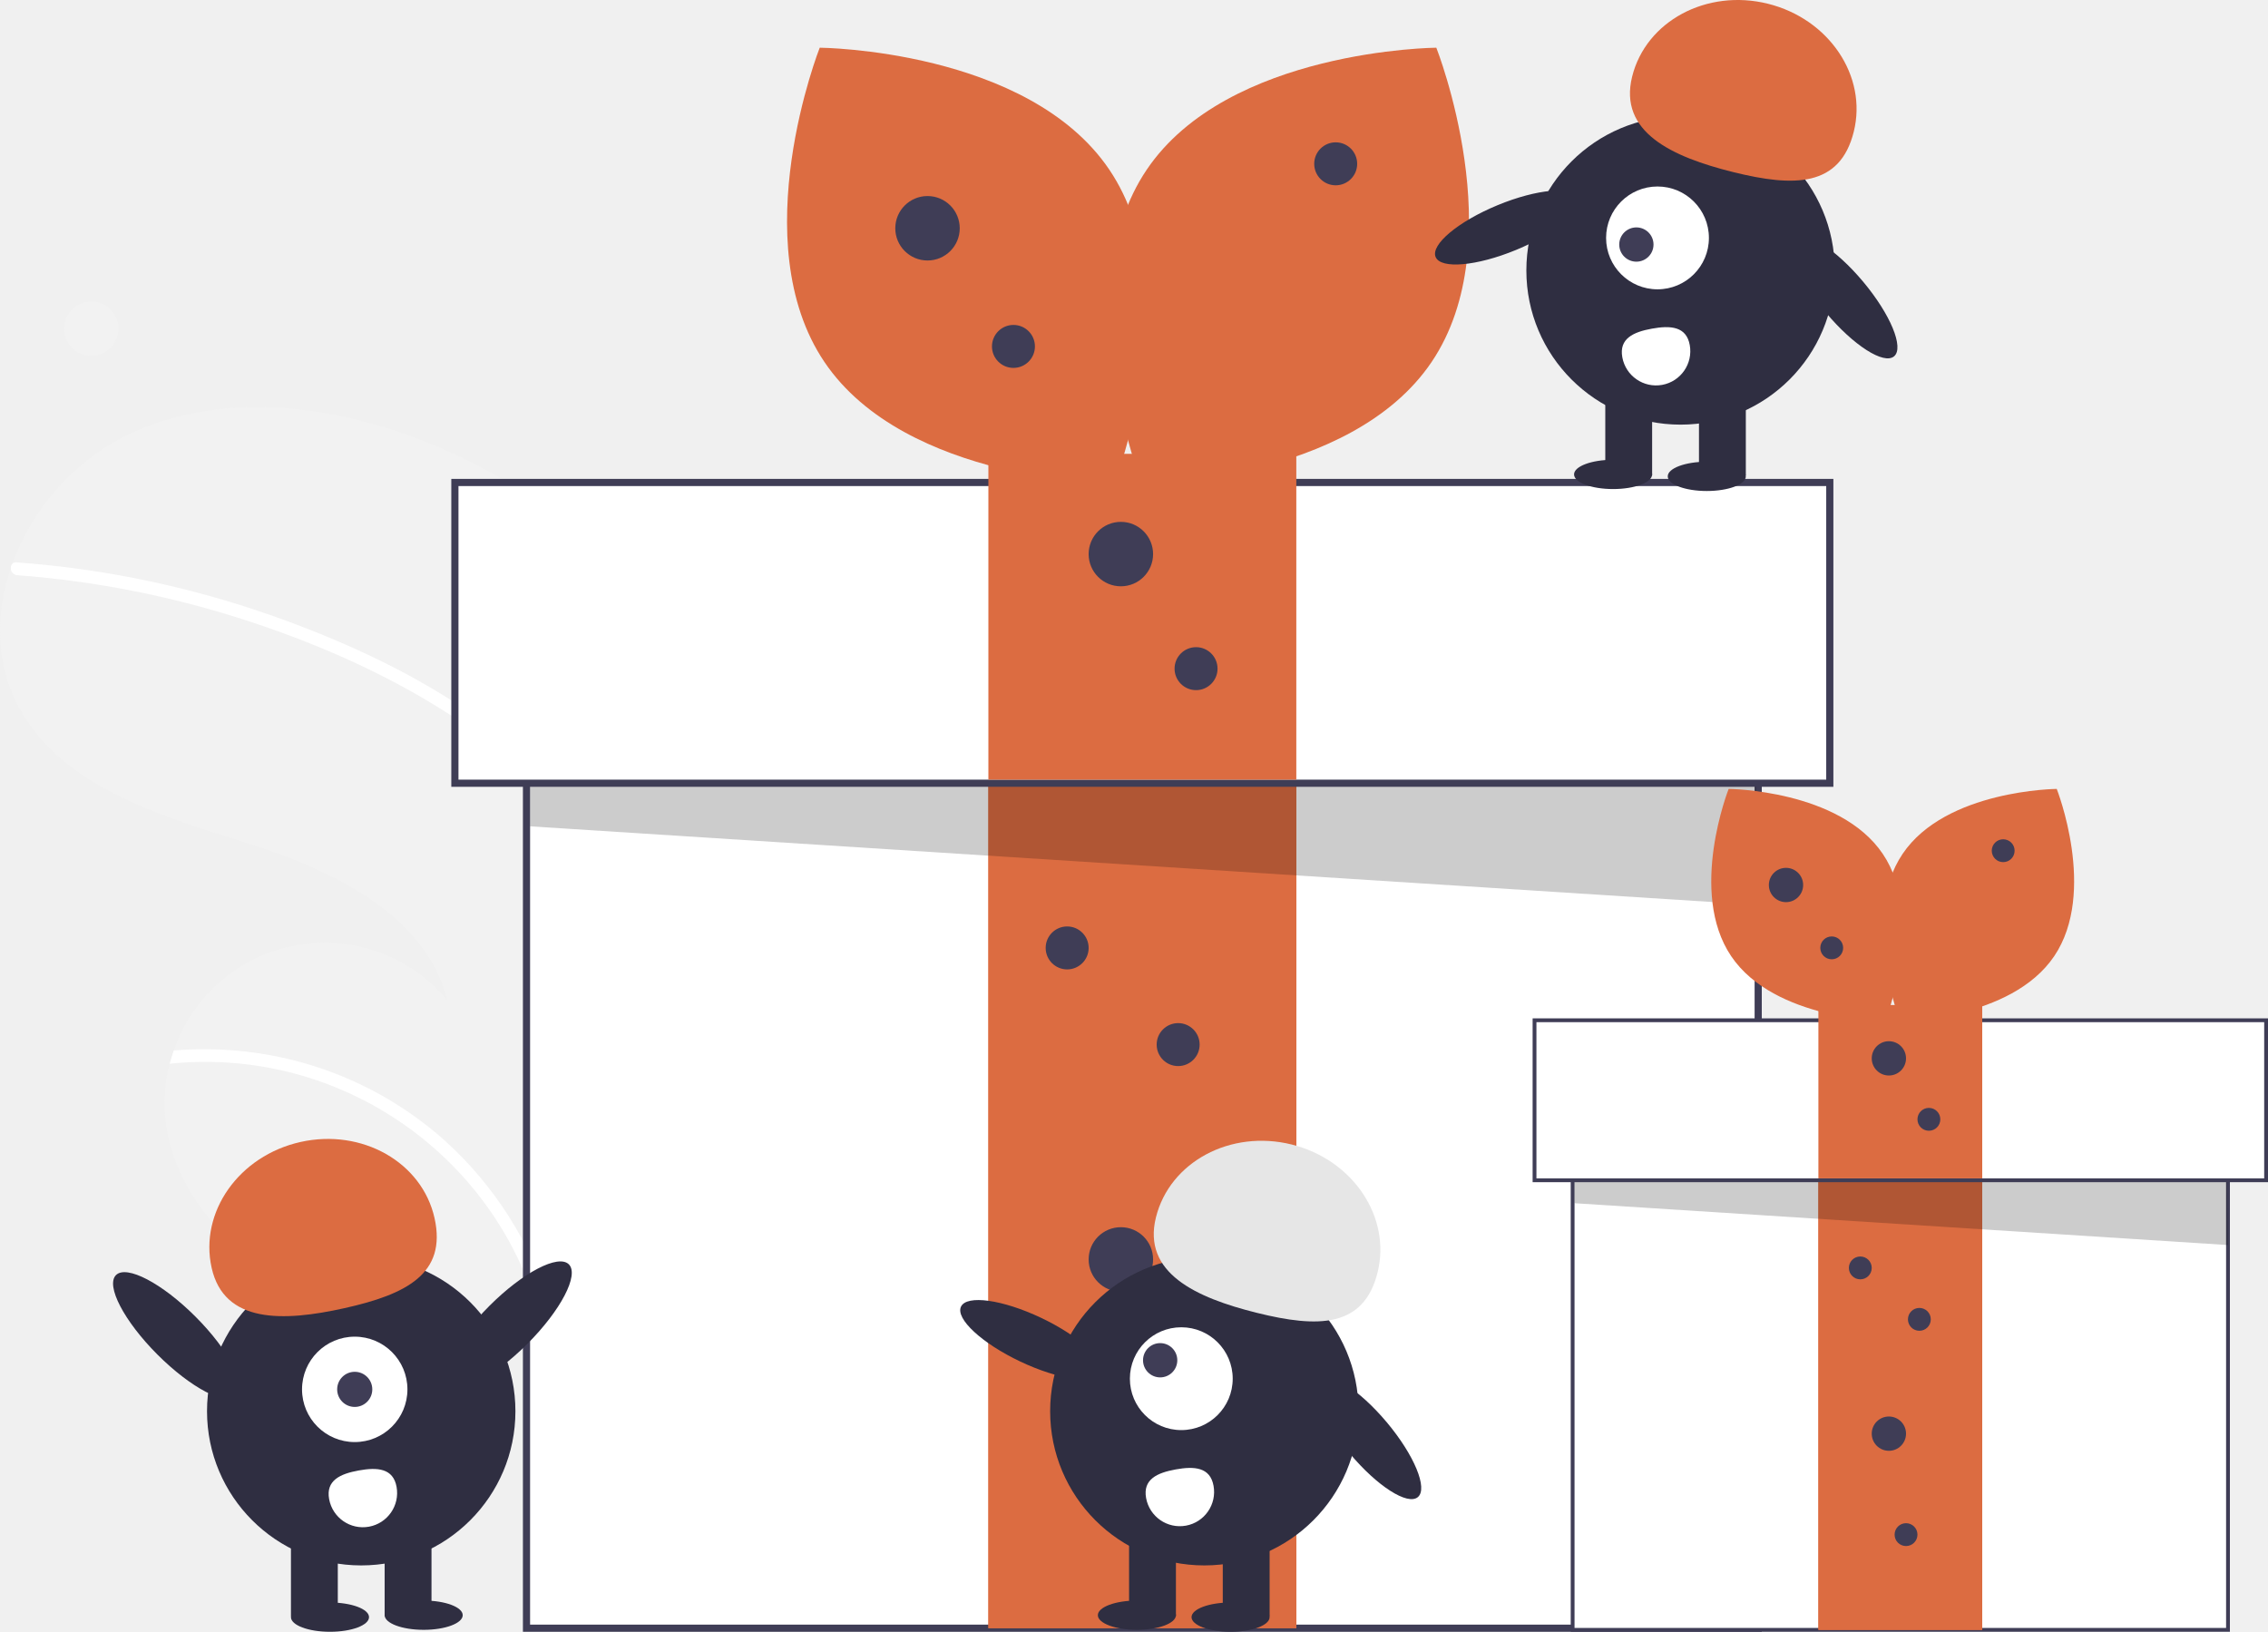
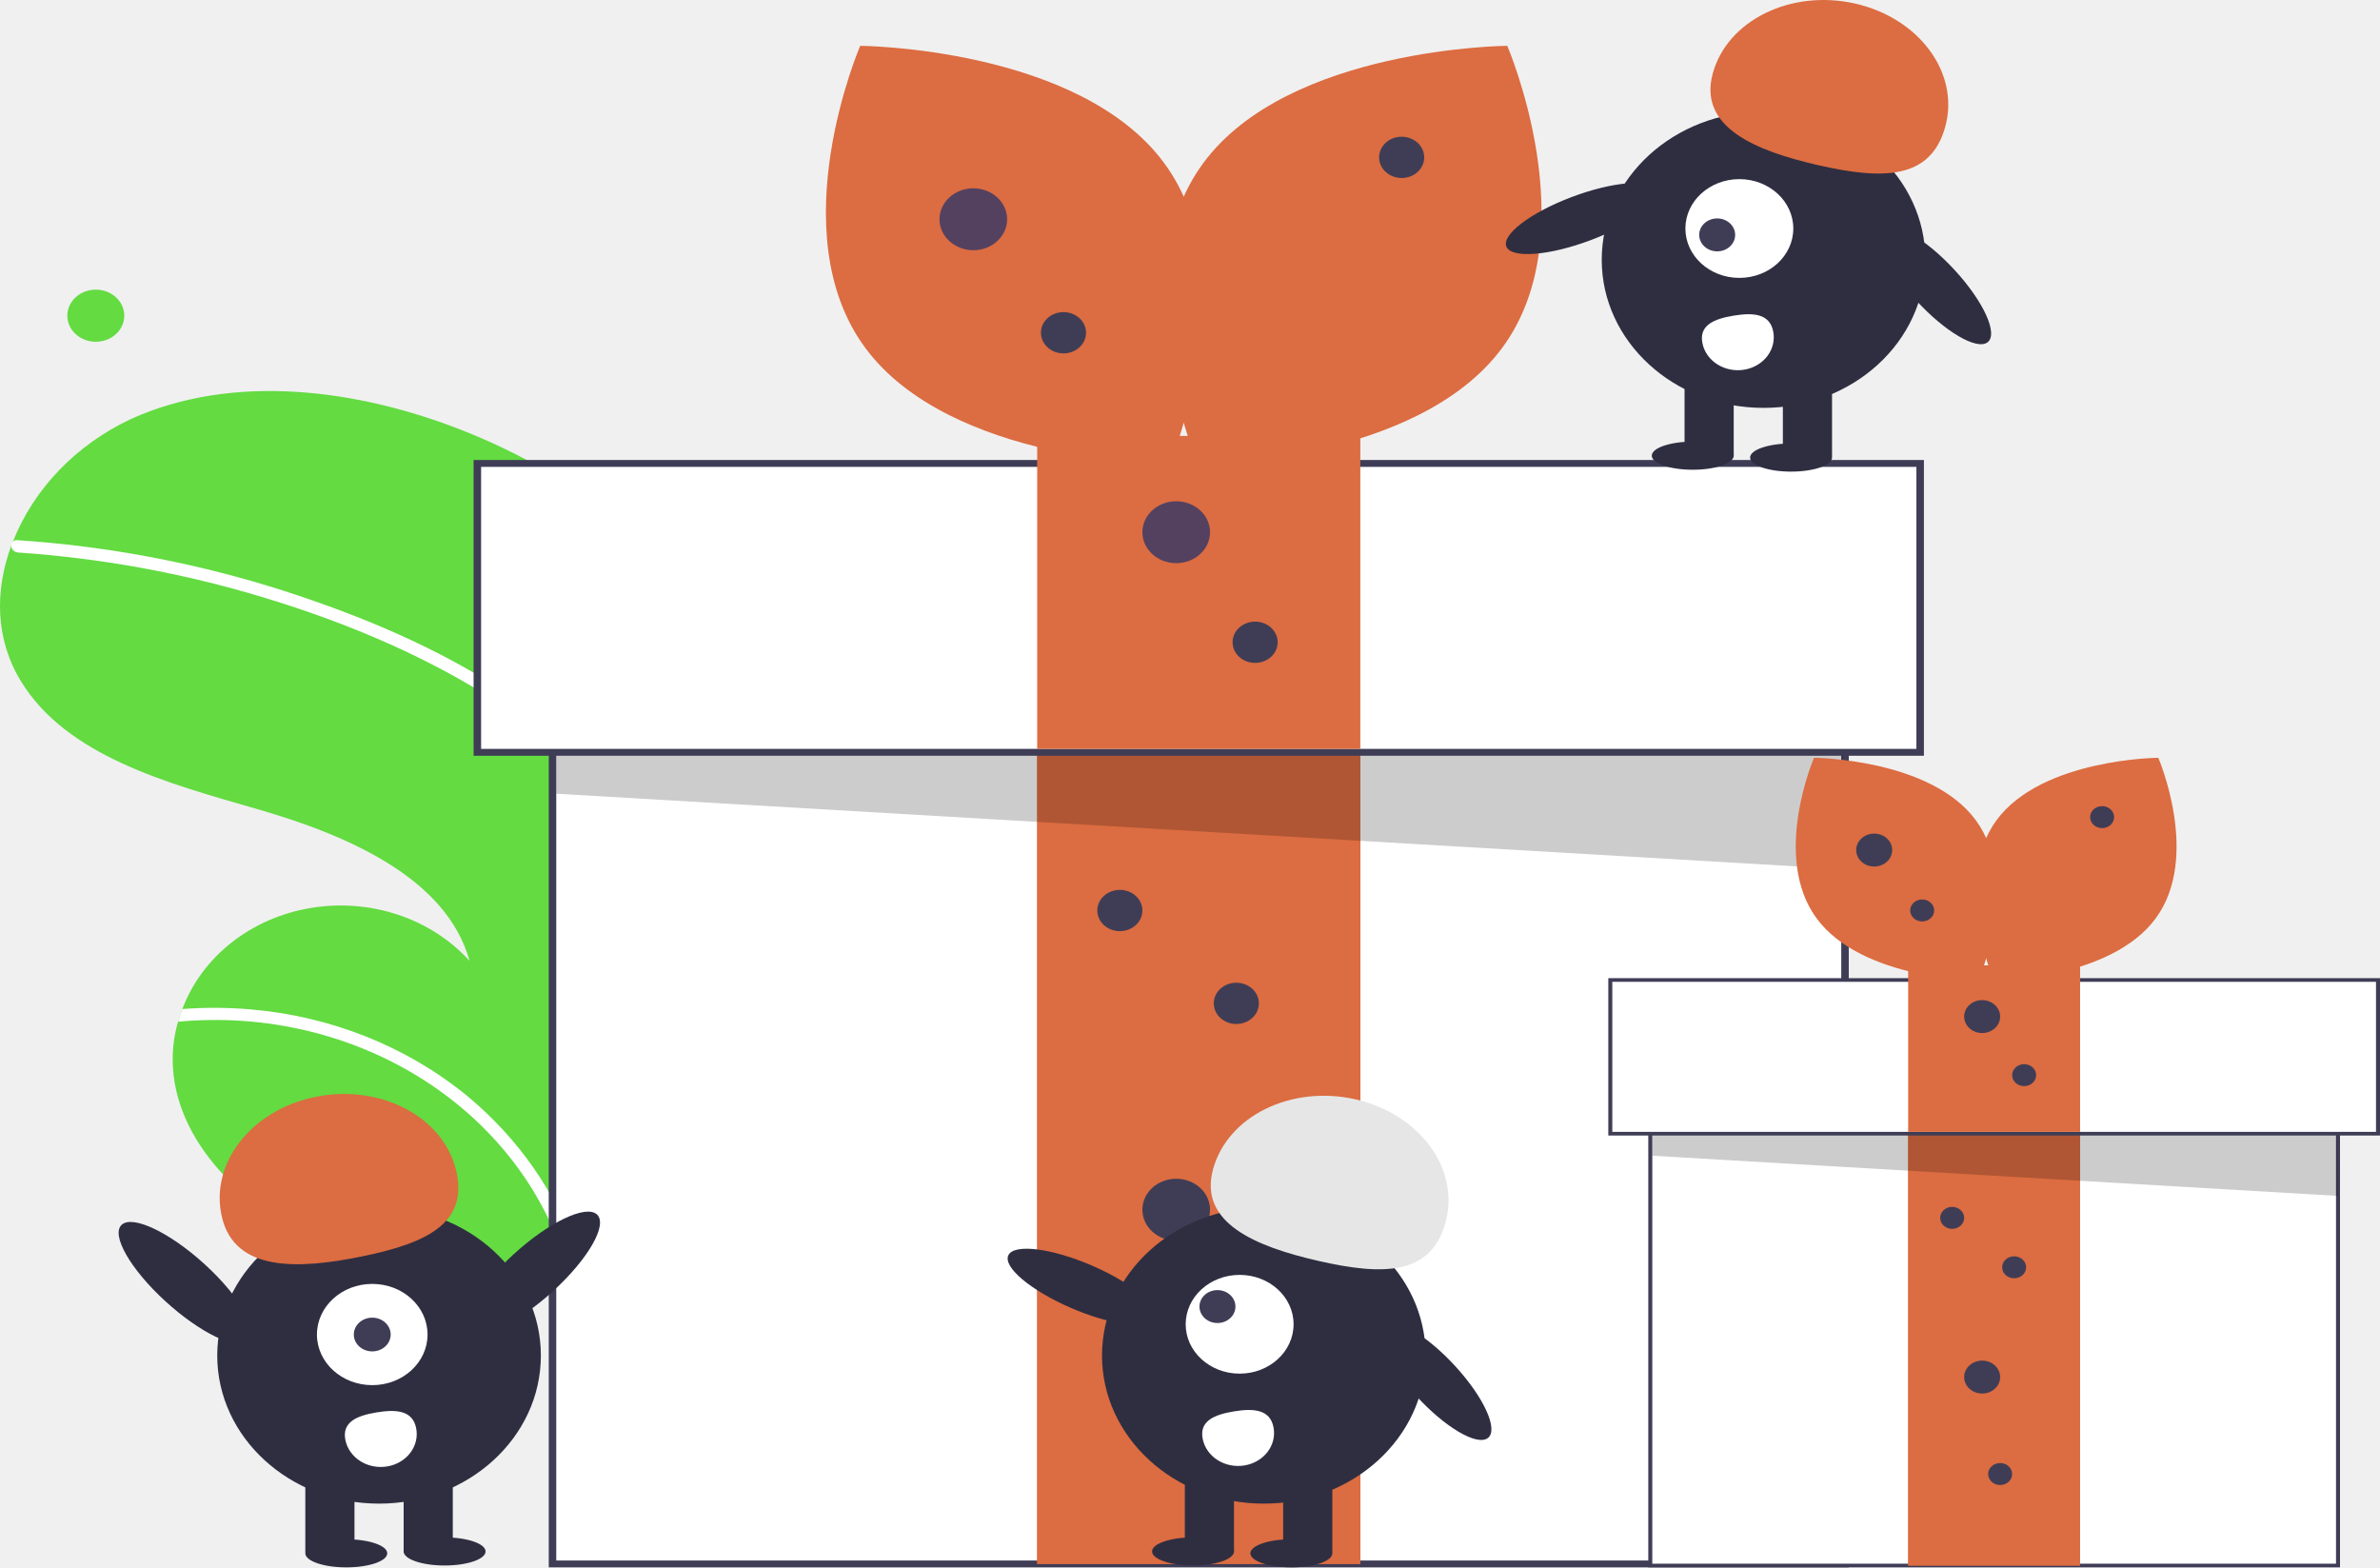
- <svg xmlns="http://www.w3.org/2000/svg" id="a4baa7a1-c1fd-441f-b894-2b913f22f48f" data-name="Layer 1" width="633.43" height="455.755" viewBox="0 0 633.43 455.755">
-   <path d="M428.066,358.644c1.341.834,2.657,1.683,3.971,2.561A336.159,336.159,0,0,1,455.488,470.698q.303,6.514.308,13.008a326.406,326.406,0,0,1-14.018,95.838q-.745,2.454-1.522,4.887c-.371,1.164-.749,2.34-1.16,3.495-.436.592-.866,1.174-1.295,1.755-.03.026-.057.069-.088.095-.173.235-.346.469-.502.699-.743.997-1.496,1.987-2.239,2.984l.625.043,1.567.1-.006.011c-.526-.011-1.063-.028-1.594-.056-.193.001-.403.005-.6-.012-.176-.003-.362-.014-.537-.017-22.601-.612-45.73-1.74-66.296-10.983-21.526-9.682-39.787-30.615-38.859-54.192a42.317,42.317,0,0,1,1.397-9.138c.333-1.247.727-2.472,1.149-3.695a44.556,44.556,0,0,1,76.442-13.991c-6.169-24.245-32.654-36.617-56.507-44.138-23.871-7.517-50.729-15.381-62.924-37.226-6.809-12.156-6.973-26.32-2.53-39.399.135-.391.277-.793.43-1.188a65.015,65.015,0,0,1,31.351-35.591c27.279-13.506,60.427-8.741,88.378,3.314A161.159,161.159,0,0,1,428.066,358.644Z" transform="translate(-283.2849 -222.1224)" fill="#f2f2f2" />
-   <path d="M349.879,515.619a100.32,100.32,0,0,1,57.724,25.15,102.656,102.656,0,0,1,29.19,45.794c.317,1.008.605,2.013.876,3.023.542-1.031,1.068-2.086,1.588-3.13.335-.669.676-1.348,1-2.023-.371,1.164-.749,2.34-1.16,3.495-.436.592-.866,1.174-1.295,1.755-.03.026-.057.069-.088.095-.173.235-.346.469-.502.699-.743.997-1.496,1.987-2.239,2.984l.625.043,1.567.1-.006.011c-.526-.011-1.063-.028-1.594-.056-.193.001-.403.005-.6-.012-.065-.306-.147-.607-.229-.91a96.93,96.93,0,0,0-104.066-73.42c.333-1.247.727-2.472,1.149-3.695A103.693,103.693,0,0,1,349.879,515.619Z" transform="translate(-283.2849 -222.1224)" fill="#fff" />
-   <path d="M421.12,425.942a110.374,110.374,0,0,1,22.605,22.761,91.571,91.571,0,0,1,8.636,14.665c1.146,2.388,2.189,4.846,3.128,7.33q.303,6.514.308,13.008a94.571,94.571,0,0,0-2.911-9.67c-.594-1.74-1.254-3.446-1.955-5.132-7.862-18.885-22.106-33.796-38.905-45.132-18.002-12.13-38.296-21.236-58.864-28.007a271.664,271.664,0,0,0-65.071-12.987,1.948,1.948,0,0,1-1.79-2.012,1.676,1.676,0,0,1,.43-1.188,1.392,1.392,0,0,1,1.195-.38c2.732.204,5.457.42,8.182.709a274.884,274.884,0,0,1,66.369,15.32C383.136,402.765,403.584,412.542,421.12,425.942Z" transform="translate(-283.2849 -222.1224)" fill="#fff" />
-   <circle cx="25.496" cy="91.797" r="7.578" fill="#f2f2f2" />
-   <rect x="147.046" y="161.755" width="344" height="293" fill="#fff" />
-   <path d="M775.331,677.878h-346v-295h346Zm-344-2h342v-291h-342Z" transform="translate(-283.2849 -222.1224)" fill="#3f3d56" />
-   <rect x="276.046" y="218.755" width="86" height="236" fill="#dc6c41" />
-   <rect x="276.046" y="218.755" width="86" height="236" fill="#dc6c41" />
-   <polygon points="148.046 183.255 148.046 230.793 491.046 252.755 490.035 194.097 148.046 183.255" opacity="0.2" />
-   <rect x="127.046" y="134.755" width="384" height="84" fill="#fff" />
-   <path d="M795.331,441.878h-386v-86h386Zm-384-2h382v-82h-382Z" transform="translate(-283.2849 -222.1224)" fill="#3f3d56" />
-   <rect x="276.046" y="126.755" width="86" height="91" fill="#dc6c41" />
-   <path d="M593.123,269.534c22.701,33.652,1.312,87.775,1.312,87.775s-58.195-.436-80.897-34.088-1.312-87.775-1.312-87.775S570.422,235.882,593.123,269.534Z" transform="translate(-283.2849 -222.1224)" fill="#dc6c41" />
-   <path d="M603.539,269.534c-22.701,33.652-1.312,87.775-1.312,87.775s58.195-.436,80.897-34.088,1.312-87.775,1.312-87.775S626.24,235.882,603.539,269.534Z" transform="translate(-283.2849 -222.1224)" fill="#dc6c41" />
-   <circle cx="259.046" cy="63.755" r="9" fill="#3f3d56" />
-   <circle cx="313.046" cy="154.755" r="9" fill="#3f3d56" />
-   <circle cx="313.046" cy="351.755" r="9" fill="#3f3d56" />
-   <circle cx="283.046" cy="96.755" r="6" fill="#3f3d56" />
-   <circle cx="373.046" cy="45.755" r="6" fill="#3f3d56" />
-   <circle cx="334.046" cy="186.755" r="6" fill="#3f3d56" />
-   <circle cx="298.046" cy="264.755" r="6" fill="#3f3d56" />
-   <circle cx="329.046" cy="291.755" r="6" fill="#3f3d56" />
-   <circle cx="322.046" cy="404.755" r="6" fill="#3f3d56" />
-   <rect x="439.22" y="299.323" width="183.037" height="155.9" fill="#fff" />
-   <path d="M906.073,677.878H721.973V520.913H906.073Zm-183.037-1.064H905.009V521.977H723.037Z" transform="translate(-283.2849 -222.1224)" fill="#3f3d56" />
-   <rect x="507.859" y="329.652" width="45.759" height="125.572" fill="#dc6c41" />
-   <rect x="507.859" y="329.652" width="45.759" height="125.572" fill="#dc6c41" />
-   <polygon points="439.752 310.763 439.752 336.057 622.257 347.742 621.719 316.532 439.752 310.763" opacity="0.2" />
-   <rect x="428.578" y="284.957" width="204.32" height="44.695" fill="#fff" />
-   <path d="M916.715,552.306h-205.384V506.547H916.715Zm-204.32-1.064H915.651V507.611H712.395Z" transform="translate(-283.2849 -222.1224)" fill="#3f3d56" />
-   <rect x="507.859" y="280.7" width="45.759" height="48.42" fill="#dc6c41" />
-   <path d="M809.124,460.605c12.079,17.905.698,46.704.698,46.704s-30.965-.232-43.044-18.138-.698-46.704-.698-46.704S797.045,442.699,809.124,460.605Z" transform="translate(-283.2849 -222.1224)" fill="#dc6c41" />
-   <path d="M814.666,460.605c-12.079,17.905-.698,46.704-.698,46.704s30.965-.232,43.044-18.138.698-46.704.698-46.704S826.745,442.699,814.666,460.605Z" transform="translate(-283.2849 -222.1224)" fill="#dc6c41" />
-   <circle cx="498.813" cy="247.179" r="4.789" fill="#3f3d56" />
-   <circle cx="527.546" cy="295.598" r="4.789" fill="#3f3d56" />
-   <circle cx="527.546" cy="400.419" r="4.789" fill="#3f3d56" />
-   <circle cx="511.583" cy="264.737" r="3.192" fill="#3f3d56" />
-   <circle cx="559.471" cy="237.601" r="3.192" fill="#3f3d56" />
-   <circle cx="538.72" cy="312.625" r="3.192" fill="#3f3d56" />
-   <circle cx="519.565" cy="354.127" r="3.192" fill="#3f3d56" />
-   <circle cx="536.059" cy="368.494" r="3.192" fill="#3f3d56" />
-   <circle cx="532.335" cy="428.619" r="3.192" fill="#3f3d56" />
-   <ellipse cx="571.139" cy="596.292" rx="6.76" ry="21.534" transform="translate(-495.6615 634.6811) rotate(-64.62574)" fill="#2f2e41" />
-   <ellipse cx="665.455" cy="623.753" rx="6.76" ry="21.534" transform="translate(-528.4844 350.5745) rotate(-39.93837)" fill="#2f2e41" />
-   <circle cx="336.363" cy="394.153" r="43.067" fill="#2f2e41" />
-   <rect x="341.508" y="427.952" width="13.084" height="23.442" fill="#2f2e41" />
-   <rect x="315.34" y="427.952" width="13.084" height="23.442" fill="#2f2e41" />
-   <ellipse cx="343.688" cy="451.667" rx="10.903" ry="4.089" fill="#2f2e41" />
-   <ellipse cx="317.521" cy="451.121" rx="10.903" ry="4.089" fill="#2f2e41" />
-   <path d="M606.125,562.138c3.846-15.487,20.821-24.601,37.915-20.356s27.834,20.24,23.989,35.727-16.604,15.537-33.698,11.292S602.279,577.625,606.125,562.138Z" transform="translate(-283.2849 -222.1224)" fill="#e6e6e6" />
-   <circle cx="329.924" cy="385.065" r="14.359" fill="#fff" />
-   <circle cx="324.023" cy="379.918" r="4.786" fill="#3f3d56" />
-   <path d="M622.216,637.103a9.572,9.572,0,1,1-18.835,3.429h0l-.003-.018c-.942-5.202,3.08-7.043,8.283-7.985S621.275,631.901,622.216,637.103Z" transform="translate(-283.2849 -222.1224)" fill="#fff" />
-   <ellipse cx="704.139" cy="285.673" rx="21.534" ry="6.76" transform="translate(-339.0131 68.32177) rotate(-22.4424)" fill="#2f2e41" />
-   <ellipse cx="798.455" cy="305.135" rx="6.76" ry="21.534" transform="translate(-292.919 361.6333) rotate(-39.93837)" fill="#2f2e41" />
-   <circle cx="469.363" cy="75.535" r="43.067" fill="#2f2e41" />
-   <rect x="474.508" y="109.334" width="13.084" height="23.442" fill="#2f2e41" />
-   <rect x="448.34" y="109.334" width="13.084" height="23.442" fill="#2f2e41" />
-   <ellipse cx="476.688" cy="133.048" rx="10.903" ry="4.089" fill="#2f2e41" />
-   <ellipse cx="450.521" cy="132.503" rx="10.903" ry="4.089" fill="#2f2e41" />
-   <path d="M739.125,243.52c3.846-15.487,20.821-24.601,37.915-20.356s27.834,20.24,23.989,35.727-16.604,15.537-33.698,11.292S735.279,259.007,739.125,243.52Z" transform="translate(-283.2849 -222.1224)" fill="#dc6c41" />
-   <circle cx="462.924" cy="66.447" r="14.359" fill="#fff" />
-   <circle cx="457.023" cy="68.3" r="4.786" fill="#3f3d56" />
-   <path d="M755.216,318.485a9.572,9.572,0,1,1-18.835,3.429h0l-.003-.018c-.942-5.202,3.08-7.043,8.283-7.985S754.275,313.283,755.216,318.485Z" transform="translate(-283.2849 -222.1224)" fill="#fff" />
-   <circle cx="100.885" cy="394.153" r="43.067" fill="#2f2e41" />
-   <rect x="81.259" y="427.952" width="13.084" height="23.442" fill="#2f2e41" />
-   <rect x="107.426" y="427.952" width="13.084" height="23.442" fill="#2f2e41" />
-   <ellipse cx="92.162" cy="451.667" rx="10.903" ry="4.089" fill="#2f2e41" />
-   <ellipse cx="118.33" cy="451.121" rx="10.903" ry="4.089" fill="#2f2e41" />
-   <path d="M342.393,576.224c-3.477-15.574,7.639-31.31,24.829-35.149s33.944,5.675,37.422,21.249-7.915,21.318-25.105,25.156S345.87,591.797,342.393,576.224Z" transform="translate(-283.2849 -222.1224)" fill="#dc6c41" />
-   <ellipse cx="425.273" cy="592.154" rx="23.892" ry="7.501" transform="translate(-577.4867 252.3064) rotate(-45.0221)" fill="#2f2e41" />
-   <ellipse cx="332.568" cy="595.154" rx="7.501" ry="23.892" transform="translate(-606.6437 187.1021) rotate(-44.9779)" fill="#2f2e41" />
-   <circle cx="99.073" cy="388.049" r="14.719" fill="#fff" />
-   <circle cx="99.073" cy="388.049" r="4.906" fill="#3f3d56" />
-   <path d="M394.042,637.394a9.572,9.572,0,1,1-18.835,3.429h0l-.003-.018c-.942-5.202,3.08-7.043,8.283-7.985S393.1,632.192,394.042,637.394Z" transform="translate(-283.2849 -222.1224)" fill="#fff" />
+ <svg xmlns="http://www.w3.org/2000/svg" width="533" height="351" viewBox="0 0 533 351" fill="none">
+   <g clip-path="url(#clip0)">
+     <path d="M121.826 105.142C122.954 105.785 124.062 106.439 125.168 107.114C136.85 134.016 143.52 162.52 144.901 191.44C145.071 194.785 145.157 198.124 145.16 201.459C145.26 226.462 141.285 251.339 133.364 275.269C132.946 276.528 132.519 277.783 132.083 279.033C131.771 279.929 131.453 280.835 131.108 281.724C130.741 282.18 130.379 282.628 130.018 283.076C129.992 283.095 129.97 283.129 129.944 283.149C129.799 283.329 129.653 283.51 129.522 283.687C128.897 284.455 128.263 285.218 127.639 285.985L128.165 286.018L129.484 286.095L129.478 286.103C129.035 286.094 128.584 286.081 128.137 286.059C127.975 286.06 127.798 286.063 127.633 286.05C127.485 286.048 127.328 286.04 127.18 286.037C108.163 285.565 88.701 284.697 71.395 277.579C53.282 270.122 37.917 254.001 38.698 235.843C38.808 233.465 39.202 231.105 39.873 228.805C40.154 227.845 40.485 226.901 40.84 225.96C43 220.194 46.799 215.06 51.845 211.084C56.892 207.108 63.004 204.434 69.554 203.337C76.104 202.239 82.856 202.759 89.114 204.841C95.372 206.923 100.911 210.493 105.162 215.184C99.971 196.512 77.686 186.984 57.614 181.191C37.527 175.402 14.928 169.346 4.666 152.522C-1.063 143.16 -1.201 132.252 2.537 122.179C2.651 121.878 2.771 121.569 2.899 121.264C7.608 109.413 17.029 99.624 29.28 93.853C52.234 83.451 80.126 87.122 103.646 96.406C109.939 98.893 116.016 101.814 121.826 105.142Z" fill="#63DB41" />
+     <path d="M56.035 226.037C74.077 227.555 91.107 234.346 104.607 245.406C116.105 254.931 124.589 267.113 129.169 280.674C129.435 281.45 129.678 282.224 129.906 283.002C130.361 282.207 130.804 281.395 131.242 280.591C131.524 280.076 131.811 279.553 132.083 279.033C131.771 279.929 131.453 280.835 131.108 281.724C130.741 282.18 130.379 282.628 130.018 283.076C129.992 283.095 129.97 283.129 129.944 283.149C129.799 283.329 129.653 283.51 129.522 283.687C128.897 284.455 128.263 285.218 127.639 285.985L128.165 286.018L129.484 286.095L129.478 286.103C129.035 286.094 128.584 286.081 128.137 286.059C127.975 286.06 127.798 286.063 127.633 286.05C127.578 285.815 127.509 285.583 127.44 285.35C122.766 267.835 111.323 252.461 95.227 242.067C79.131 231.673 59.469 226.963 39.873 228.805C40.154 227.845 40.485 226.901 40.84 225.96C45.898 225.581 50.982 225.606 56.035 226.037Z" fill="white" />
+     <path d="M115.981 156.971C123.221 161.936 129.629 167.841 135.002 174.501C137.802 178.051 140.235 181.832 142.269 185.795C143.233 187.634 144.111 189.527 144.901 191.44C145.071 194.785 145.157 198.124 145.16 201.459C144.489 198.938 143.671 196.452 142.71 194.011C142.21 192.671 141.655 191.357 141.066 190.059C134.45 175.514 122.464 164.031 108.329 155.3C93.181 145.958 76.104 138.945 58.798 133.73C41.061 128.361 22.673 125.002 4.044 123.729C3.623 123.697 3.232 123.519 2.951 123.23C2.671 122.942 2.522 122.565 2.538 122.179C2.523 121.843 2.653 121.514 2.9 121.264C3.03 121.147 3.19 121.059 3.364 121.008C3.539 120.958 3.724 120.945 3.905 120.972C6.204 121.129 8.497 121.295 10.79 121.518C29.867 123.316 48.626 127.28 66.635 133.316C84.02 139.122 101.226 146.651 115.981 156.971Z" fill="white" />
+     <path d="M21.454 76.534C24.975 76.534 27.83 73.921 27.83 70.697C27.83 67.474 24.975 64.861 21.454 64.861C17.932 64.861 15.077 67.474 15.077 70.697C15.077 73.921 17.932 76.534 21.454 76.534Z" fill="#63DB41" />
+     <path d="M413.191 124.576H123.732V350.23H413.191V124.576Z" fill="white" />
+     <path d="M414.032 351H122.891V123.806H414.032V351ZM124.574 349.46H412.35V125.346H124.574V349.46Z" fill="#3F3D56" />
+     <path d="M304.644 168.474H232.279V350.23H304.644V168.474Z" fill="#DC6C41" />
+     <path d="M304.644 168.474H232.279V350.23H304.644V168.474Z" fill="#DC6C41" />
+     <path opacity="0.2" d="M124.573 141.134V177.745L413.191 194.659L412.34 149.484L124.573 141.134Z" fill="black" />
+     <path d="M430.02 103.782H106.903V168.474H430.02V103.782Z" fill="white" />
+     <path d="M430.861 169.245H106.062V103.012H430.861V169.245ZM107.744 167.704H429.178V104.552H107.744V167.704Z" fill="#3F3D56" />
+     <path d="M304.644 97.621H232.279V167.704H304.644V97.621Z" fill="#DC6C41" />
+     <path d="M260.713 36.514C279.816 62.431 261.818 104.114 261.818 104.114C261.818 104.114 212.849 103.778 193.747 77.862C174.645 51.945 192.643 10.261 192.643 10.261C192.643 10.261 241.611 10.597 260.713 36.514Z" fill="#DC6C41" />
+     <path d="M269.478 36.514C250.376 62.431 268.373 104.114 268.373 104.114C268.373 104.114 317.342 103.778 336.444 77.862C355.546 51.945 337.548 10.261 337.548 10.261C337.548 10.261 288.58 10.597 269.478 36.514Z" fill="#DC6C41" />
+     <path d="M217.974 56.032C222.157 56.032 225.547 52.929 225.547 49.101C225.547 45.273 222.157 42.17 217.974 42.17C213.792 42.17 210.401 45.273 210.401 49.101C210.401 52.929 213.792 56.032 217.974 56.032Z" fill="#544160" />
+     <path d="M263.413 126.116C267.595 126.116 270.986 123.013 270.986 119.185C270.986 115.357 267.595 112.253 263.413 112.253C259.23 112.253 255.84 115.357 255.84 119.185C255.84 123.013 259.23 126.116 263.413 126.116Z" fill="#544160" />
+     <path d="M263.413 277.836C267.595 277.836 270.986 274.732 270.986 270.904C270.986 267.076 267.595 263.973 263.413 263.973C259.23 263.973 255.84 267.076 255.84 270.904C255.84 274.732 259.23 277.836 263.413 277.836Z" fill="#3F3D56" />
+     <path d="M238.169 79.137C240.958 79.137 243.218 77.068 243.218 74.516C243.218 71.964 240.958 69.895 238.169 69.895C235.381 69.895 233.121 71.964 233.121 74.516C233.121 77.068 235.381 79.137 238.169 79.137Z" fill="#3F3D56" />
+     <path d="M313.9 39.859C316.688 39.859 318.949 37.791 318.949 35.239C318.949 32.686 316.688 30.618 313.9 30.618C311.111 30.618 308.851 32.686 308.851 35.239C308.851 37.791 311.111 39.859 313.9 39.859Z" fill="#3F3D56" />
+     <path d="M281.083 148.451C283.872 148.451 286.132 146.382 286.132 143.83C286.132 141.278 283.872 139.209 281.083 139.209C278.295 139.209 276.035 141.278 276.035 143.83C276.035 146.382 278.295 148.451 281.083 148.451Z" fill="#3F3D56" />
+     <path d="M250.791 208.522C253.579 208.522 255.84 206.453 255.84 203.901C255.84 201.349 253.579 199.28 250.791 199.28C248.003 199.28 245.742 201.349 245.742 203.901C245.742 206.453 248.003 208.522 250.791 208.522Z" fill="#3F3D56" />
+     <path d="M276.876 229.316C279.664 229.316 281.925 227.247 281.925 224.695C281.925 222.143 279.664 220.074 276.876 220.074C274.088 220.074 271.827 222.143 271.827 224.695C271.827 227.247 274.088 229.316 276.876 229.316Z" fill="#3F3D56" />
+     <path d="M270.986 316.343C273.774 316.343 276.034 314.274 276.034 311.722C276.034 309.17 273.774 307.101 270.986 307.101C268.197 307.101 265.937 309.17 265.937 311.722C265.937 314.274 268.197 316.343 270.986 316.343Z" fill="#3F3D56" />
+     <path d="M523.598 230.524H369.582V350.59H523.598V230.524Z" fill="white" />
+     <path d="M524.045 351H369.134V230.114H524.045V351ZM370.029 350.18H523.15V230.933H370.029V350.18Z" fill="#3F3D56" />
+     <path d="M465.842 253.881H427.338V350.59H465.842V253.881Z" fill="#DC6C41" />
+     <path d="M465.842 253.881H427.338V350.59H465.842V253.881Z" fill="#DC6C41" />
+     <path opacity="0.2" d="M370.029 239.334V258.814L523.598 267.814L523.145 243.777L370.029 239.334Z" fill="black" />
+     <path d="M532.552 219.459H360.627V253.881H532.552V219.459Z" fill="white" />
+     <path d="M533 254.291H360.18V219.05H533V254.291ZM361.075 253.471H532.105V219.869H361.075V253.471Z" fill="#3F3D56" />
+     <path d="M465.842 216.181H427.338V253.471H465.842V216.181Z" fill="#DC6C41" />
+     <path d="M442.467 183.667C452.631 197.457 443.055 219.636 443.055 219.636C443.055 219.636 416.999 219.457 406.835 205.668C396.672 191.878 406.248 169.699 406.248 169.699C406.248 169.699 432.303 169.877 442.467 183.667Z" fill="#DC6C41" />
+     <path d="M447.13 183.667C436.967 197.457 446.543 219.636 446.543 219.636C446.543 219.636 472.598 219.457 482.762 205.668C492.926 191.878 483.35 169.699 483.35 169.699C483.35 169.699 457.294 169.877 447.13 183.667Z" fill="#DC6C41" />
+     <path d="M419.726 194.053C421.952 194.053 423.756 192.402 423.756 190.365C423.756 188.328 421.952 186.677 419.726 186.677C417.501 186.677 415.697 188.328 415.697 190.365C415.697 192.402 417.501 194.053 419.726 194.053Z" fill="#3F3D56" />
+     <path d="M443.904 231.343C446.129 231.343 447.933 229.692 447.933 227.655C447.933 225.618 446.129 223.967 443.904 223.967C441.678 223.967 439.874 225.618 439.874 227.655C439.874 229.692 441.678 231.343 443.904 231.343Z" fill="#3F3D56" />
+     <path d="M443.904 312.071C446.129 312.071 447.933 310.419 447.933 308.383C447.933 306.346 446.129 304.694 443.904 304.694C441.678 304.694 439.874 306.346 439.874 308.383C439.874 310.419 441.678 312.071 443.904 312.071Z" fill="#3F3D56" />
+     <path d="M430.472 206.346C431.956 206.346 433.158 205.246 433.158 203.888C433.158 202.53 431.956 201.429 430.472 201.429C428.988 201.429 427.786 202.53 427.786 203.888C427.786 205.246 428.988 206.346 430.472 206.346Z" fill="#3F3D56" />
+     <path d="M470.767 185.447C472.251 185.447 473.453 184.347 473.453 182.989C473.453 181.631 472.251 180.53 470.767 180.53C469.283 180.53 468.081 181.631 468.081 182.989C468.081 184.347 469.283 185.447 470.767 185.447Z" fill="#3F3D56" />
+     <path d="M453.305 243.227C454.789 243.227 455.992 242.126 455.992 240.768C455.992 239.41 454.789 238.309 453.305 238.309C451.822 238.309 450.619 239.41 450.619 240.768C450.619 242.126 451.822 243.227 453.305 243.227Z" fill="#3F3D56" />
+     <path d="M437.188 275.19C438.671 275.19 439.874 274.089 439.874 272.731C439.874 271.373 438.671 270.273 437.188 270.273C435.704 270.273 434.501 271.373 434.501 272.731C434.501 274.089 435.704 275.19 437.188 275.19Z" fill="#3F3D56" />
+     <path d="M451.067 286.254C452.551 286.254 453.754 285.153 453.754 283.796C453.754 282.438 452.551 281.337 451.067 281.337C449.584 281.337 448.381 282.438 448.381 283.796C448.381 285.153 449.584 286.254 451.067 286.254Z" fill="#3F3D56" />
+     <path d="M447.933 332.56C449.417 332.56 450.619 331.459 450.619 330.101C450.619 328.743 449.417 327.642 447.933 327.642C446.449 327.642 445.247 328.743 445.247 330.101C445.247 331.459 446.449 332.56 447.933 332.56Z" fill="#3F3D56" />
+     <path d="M258.587 295.273C259.933 292.675 253.695 287.387 244.653 283.462C235.611 279.537 227.19 278.462 225.844 281.06C224.498 283.658 230.736 288.945 239.778 292.87C248.819 296.795 257.241 297.871 258.587 295.273Z" fill="#2F2E41" />
+     <path d="M333.209 322.032C335.618 320.186 332.363 312.996 325.938 305.974C319.514 298.951 312.354 294.754 309.945 296.6C307.536 298.446 310.791 305.636 317.216 312.658C323.64 319.681 330.8 323.877 333.209 322.032Z" fill="#2F2E41" />
+     <path d="M283.032 336.725C303.047 336.725 319.271 321.875 319.271 303.557C319.271 285.239 303.047 270.389 283.032 270.389C263.018 270.389 246.793 285.239 246.793 303.557C246.793 321.875 263.018 336.725 283.032 336.725Z" fill="#2F2E41" />
+     <path d="M298.371 329.588H287.362V347.641H298.371V329.588Z" fill="#2F2E41" />
+     <path d="M276.352 329.588H265.343V347.641H276.352V329.588Z" fill="#2F2E41" />
+     <path d="M289.196 351C294.263 351 298.371 349.59 298.371 347.851C298.371 346.112 294.263 344.702 289.196 344.702C284.13 344.702 280.022 346.112 280.022 347.851C280.022 349.59 284.13 351 289.196 351Z" fill="#2F2E41" />
+     <path d="M267.178 350.58C272.245 350.58 276.352 349.17 276.352 347.431C276.352 345.692 272.245 344.282 267.178 344.282C262.111 344.282 258.003 345.692 258.003 347.431C258.003 349.17 262.111 350.58 267.178 350.58Z" fill="#2F2E41" />
+     <path d="M271.654 261.863C274.889 249.936 289.173 242.917 303.557 246.186C317.941 249.455 326.978 261.774 323.742 273.701C320.506 285.629 309.771 285.667 295.387 282.398C281.003 279.129 268.418 273.791 271.654 261.863Z" fill="#E6E6E6" />
+     <path d="M277.614 307.616C284.287 307.616 289.696 302.665 289.696 296.558C289.696 290.451 284.287 285.5 277.614 285.5C270.942 285.5 265.532 290.451 265.532 296.558C265.532 302.665 270.942 307.616 277.614 307.616Z" fill="white" />
+     <path d="M272.649 296.28C274.873 296.28 276.676 294.63 276.676 292.594C276.676 290.559 274.873 288.908 272.649 288.908C270.425 288.908 268.622 290.559 268.622 292.594C268.622 294.63 270.425 296.28 272.649 296.28Z" fill="#3F3D56" />
+     <path d="M285.194 319.597C285.383 320.55 285.366 321.527 285.143 322.474C284.92 323.42 284.495 324.317 283.893 325.113C283.291 325.909 282.524 326.589 281.635 327.113C280.746 327.638 279.753 327.997 278.712 328.171C277.671 328.344 276.604 328.328 275.57 328.124C274.536 327.92 273.556 327.531 272.686 326.98C271.816 326.429 271.074 325.727 270.5 324.913C269.927 324.1 269.534 323.191 269.345 322.238L269.342 322.224C268.55 318.217 271.934 316.8 276.312 316.074C280.689 315.349 284.402 315.591 285.194 319.597Z" fill="white" />
+     <path d="M356.299 53.756C365.548 50.259 372.074 45.27 370.875 42.613C369.676 39.955 361.205 40.635 351.956 44.132C342.707 47.628 336.181 52.617 337.381 55.275C338.58 57.932 347.05 57.252 356.299 53.756Z" fill="#2F2E41" />
+     <path d="M445.122 76.648C447.53 74.802 444.275 67.612 437.851 60.59C431.427 53.567 424.266 49.37 421.857 51.216C419.449 53.062 422.704 60.252 429.128 67.274C435.552 74.297 442.713 78.494 445.122 76.648Z" fill="#2F2E41" />
+     <path d="M394.945 91.341C414.959 91.341 431.184 76.491 431.184 58.173C431.184 39.855 414.959 25.005 394.945 25.005C374.931 25.005 358.706 39.855 358.706 58.173C358.706 76.491 374.931 91.341 394.945 91.341Z" fill="#2F2E41" />
+     <path d="M410.284 84.204H399.274V102.257H410.284V84.204Z" fill="#2F2E41" />
+     <path d="M388.265 84.204H377.256V102.257H388.265V84.204Z" fill="#2F2E41" />
+     <path d="M401.11 105.616C406.176 105.616 410.284 104.206 410.284 102.467C410.284 100.728 406.176 99.318 401.11 99.318C396.043 99.318 391.935 100.728 391.935 102.467C391.935 104.206 396.043 105.616 401.11 105.616Z" fill="#2F2E41" />
+     <path d="M379.091 105.196C384.158 105.196 388.265 103.786 388.265 102.047C388.265 100.308 384.158 98.898 379.091 98.898C374.024 98.898 369.917 100.308 369.917 102.047C369.917 103.786 374.024 105.196 379.091 105.196Z" fill="#2F2E41" />
+     <path d="M383.566 16.479C386.802 4.552 401.086 -2.467 415.47 0.802C429.853 4.071 438.891 16.39 435.655 28.317C432.419 40.245 421.683 40.283 407.3 37.014C392.916 33.745 380.33 28.407 383.566 16.479Z" fill="#DC6C41" />
+     <path d="M389.527 62.233C396.2 62.233 401.609 57.282 401.609 51.174C401.609 45.067 396.2 40.116 389.527 40.116C382.855 40.116 377.445 45.067 377.445 51.174C377.445 57.282 382.855 62.233 389.527 62.233Z" fill="white" />
+     <path d="M384.562 56.288C386.786 56.288 388.589 54.637 388.589 52.601C388.589 50.566 386.786 48.915 384.562 48.915C382.337 48.915 380.534 50.566 380.534 52.601C380.534 54.637 382.337 56.288 384.562 56.288Z" fill="#3F3D56" />
+     <path d="M397.107 74.213C397.489 76.137 397.021 78.121 395.806 79.729C394.59 81.337 392.726 82.437 390.625 82.787C388.523 83.137 386.355 82.709 384.599 81.596C382.842 80.484 381.64 78.778 381.258 76.854L381.255 76.84C380.462 72.834 383.847 71.416 388.224 70.691C392.601 69.965 396.314 70.207 397.107 74.213Z" fill="white" />
+     <path d="M84.889 336.725C104.904 336.725 121.128 321.875 121.128 303.557C121.128 285.238 104.904 270.388 84.889 270.388C64.875 270.388 48.65 285.238 48.65 303.557C48.65 321.875 64.875 336.725 84.889 336.725Z" fill="#2F2E41" />
+     <path d="M79.385 329.588H68.376V347.641H79.385V329.588Z" fill="#2F2E41" />
+     <path d="M101.403 329.588H90.394V347.641H101.403V329.588Z" fill="#2F2E41" />
+     <path d="M77.55 351C82.617 351 86.724 349.59 86.724 347.851C86.724 346.112 82.617 344.702 77.55 344.702C72.483 344.702 68.376 346.112 68.376 347.851C68.376 349.59 72.483 351 77.55 351Z" fill="#2F2E41" />
+     <path d="M99.569 350.58C104.635 350.58 108.743 349.17 108.743 347.431C108.743 345.692 104.635 344.282 99.569 344.282C94.502 344.282 90.394 345.692 90.394 347.431C90.394 349.17 94.502 350.58 99.569 350.58Z" fill="#2F2E41" />
+     <path d="M49.736 272.711C46.81 260.717 56.164 248.597 70.629 245.641C85.093 242.685 99.191 250.012 102.117 262.006C105.043 274 95.457 278.424 80.993 281.38C66.528 284.336 52.663 284.705 49.736 272.711Z" fill="#DC6C41" />
+     <path d="M123.941 289.063C131.789 281.874 136.152 274.219 133.687 271.964C131.221 269.708 122.86 273.708 115.012 280.897C107.163 288.085 102.8 295.741 105.266 297.996C107.731 300.251 116.092 296.252 123.941 289.063Z" fill="#2F2E41" />
+     <path d="M55.679 300.307C58.145 298.052 53.782 290.396 45.933 283.207C38.085 276.018 29.724 272.019 27.259 274.274C24.793 276.529 29.156 284.185 37.004 291.373C44.852 298.562 53.214 302.562 55.679 300.307Z" fill="#2F2E41" />
+     <path d="M83.365 310.192C90.205 310.192 95.75 305.117 95.75 298.856C95.75 292.596 90.205 287.52 83.365 287.52C76.524 287.52 70.979 292.596 70.979 298.856C70.979 305.117 76.524 310.192 83.365 310.192Z" fill="white" />
+     <path d="M83.365 302.635C85.645 302.635 87.493 300.943 87.493 298.856C87.493 296.769 85.645 295.078 83.365 295.078C81.085 295.078 79.236 296.769 79.236 298.856C79.236 300.943 81.085 302.635 83.365 302.635Z" fill="#3F3D56" />
+     <path d="M93.197 319.822C93.386 320.774 93.368 321.751 93.145 322.698C92.922 323.644 92.497 324.541 91.895 325.337C91.294 326.133 90.526 326.813 89.637 327.338C88.748 327.862 87.755 328.222 86.715 328.395C85.674 328.568 84.606 328.553 83.572 328.348C82.538 328.144 81.558 327.755 80.689 327.204C79.819 326.653 79.076 325.951 78.503 325.138C77.93 324.324 77.537 323.415 77.347 322.462L77.345 322.448C76.552 318.442 79.937 317.024 84.314 316.299C88.691 315.573 92.404 315.815 93.197 319.822Z" fill="white" />
+   </g>
+   <defs>
+     <clipPath id="clip0">
+       <rect width="533" height="351" fill="white" />
+     </clipPath>
+   </defs>
</svg>
